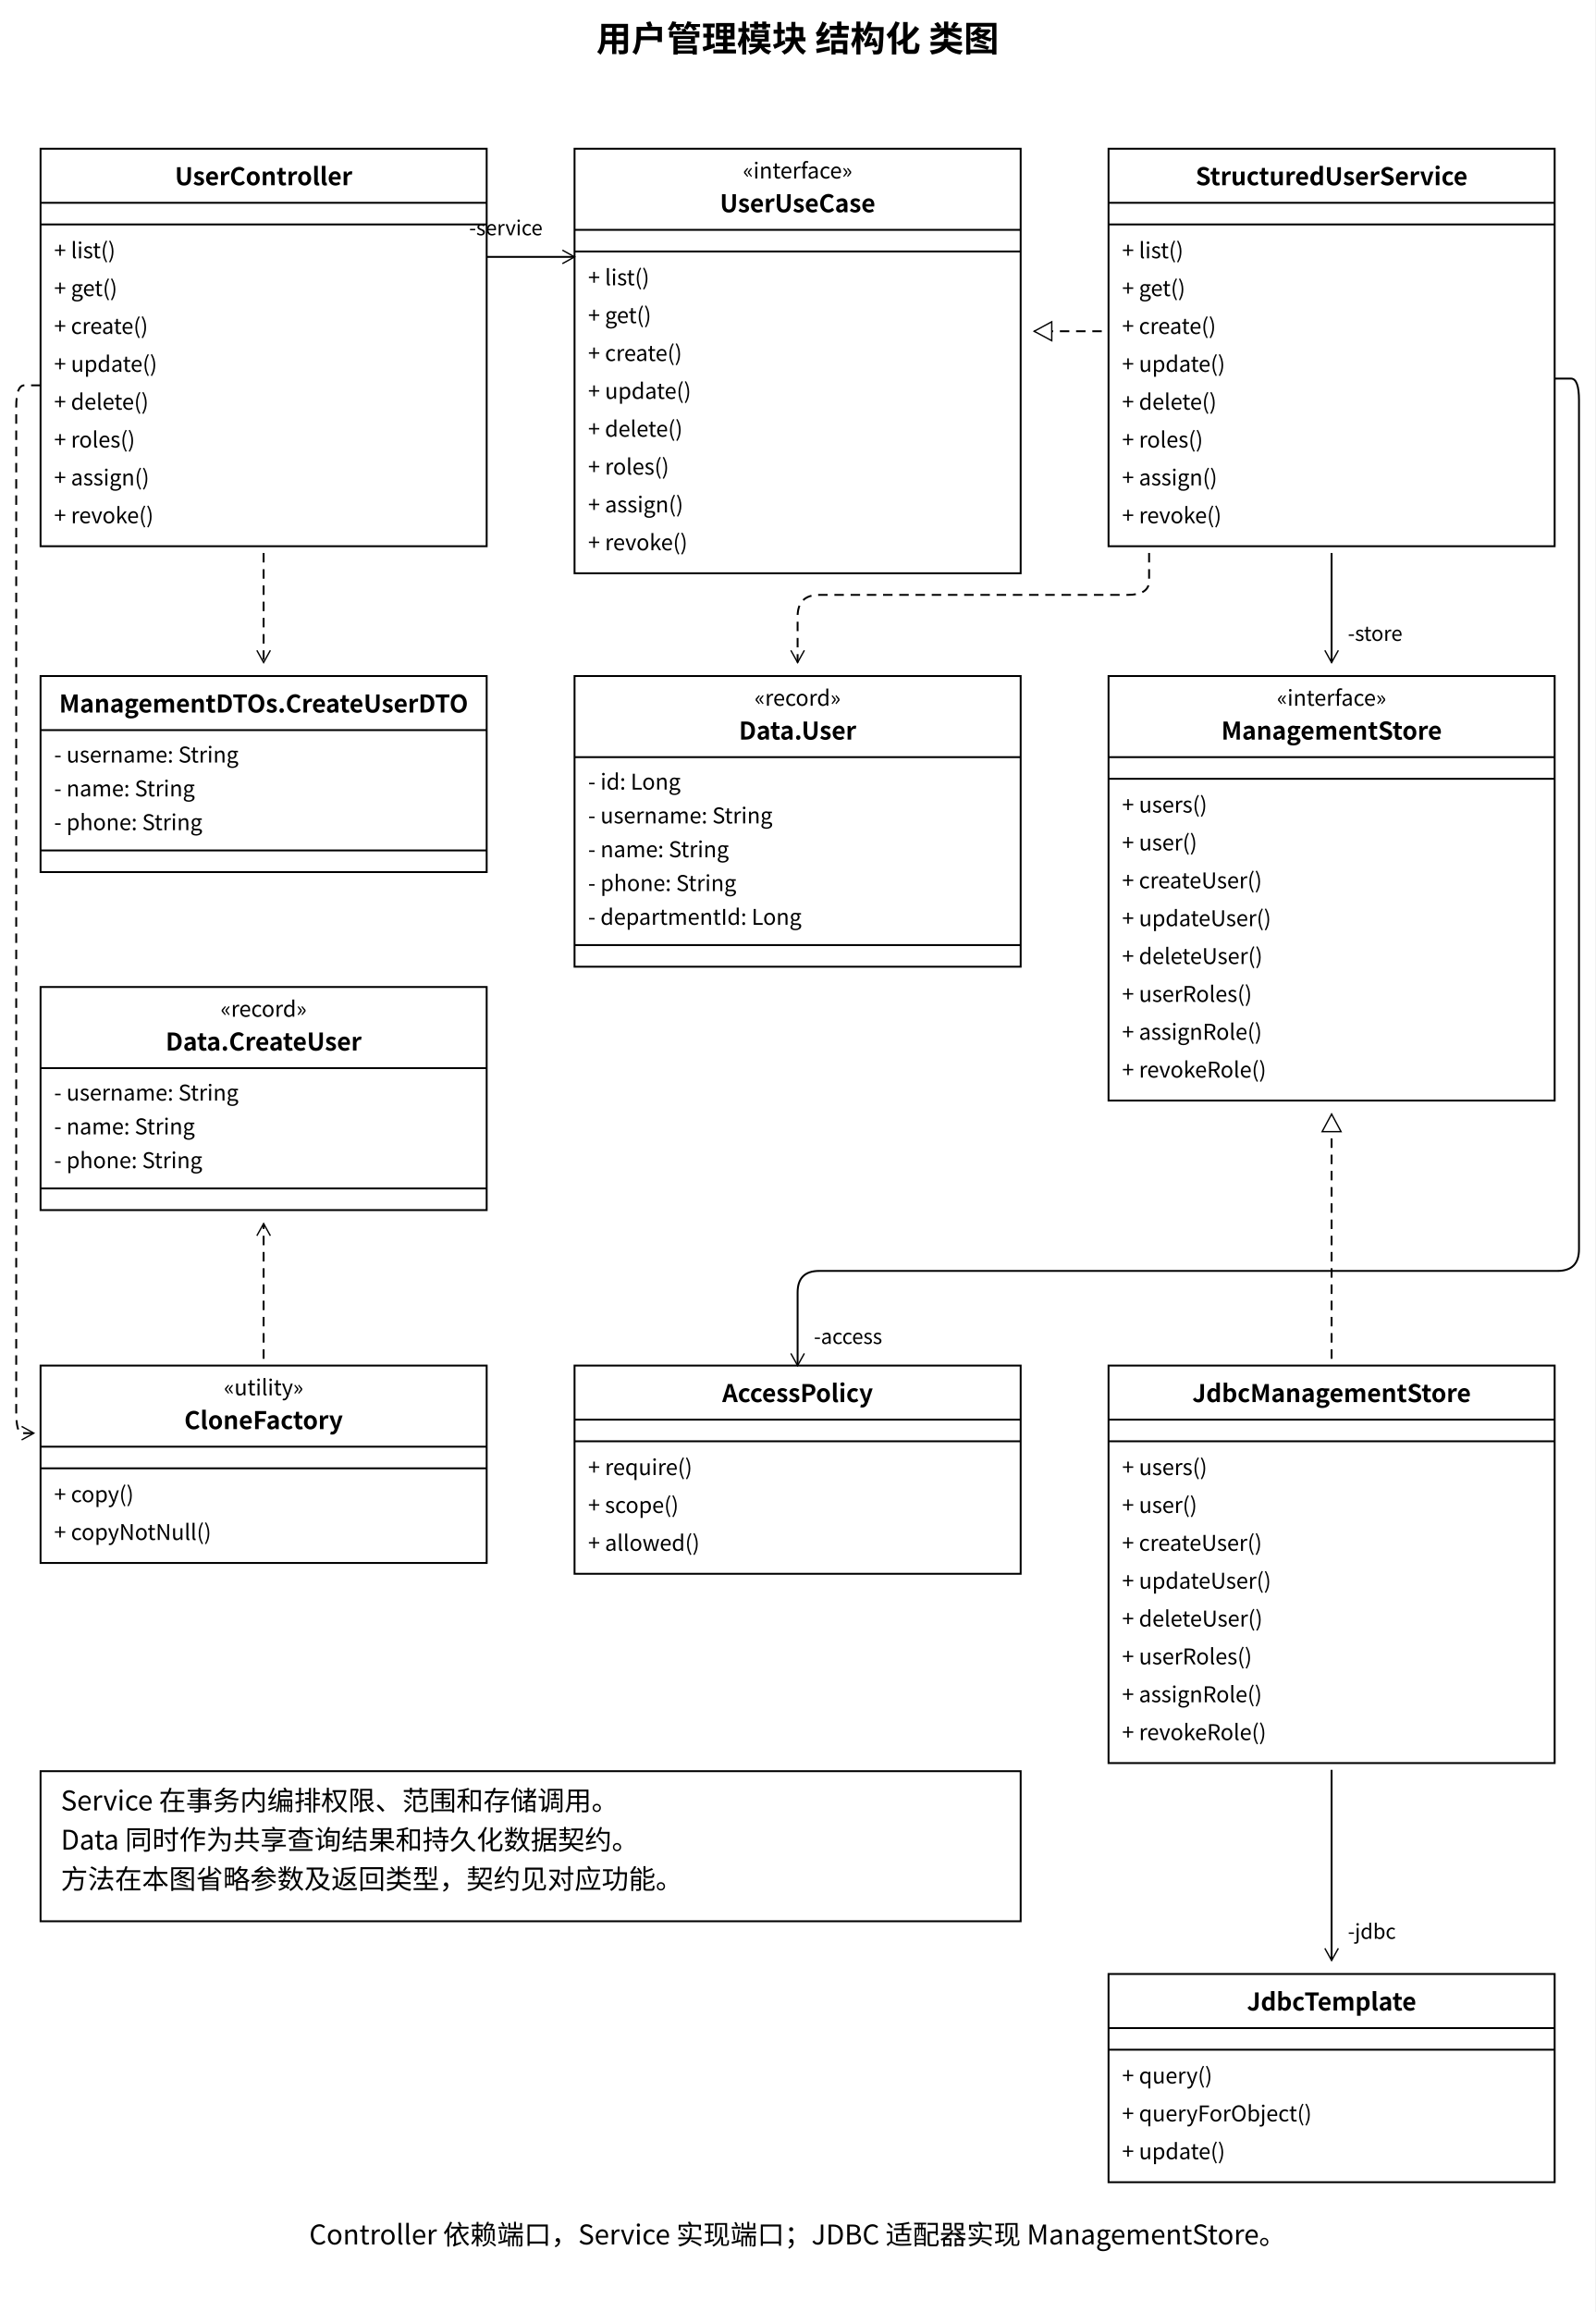
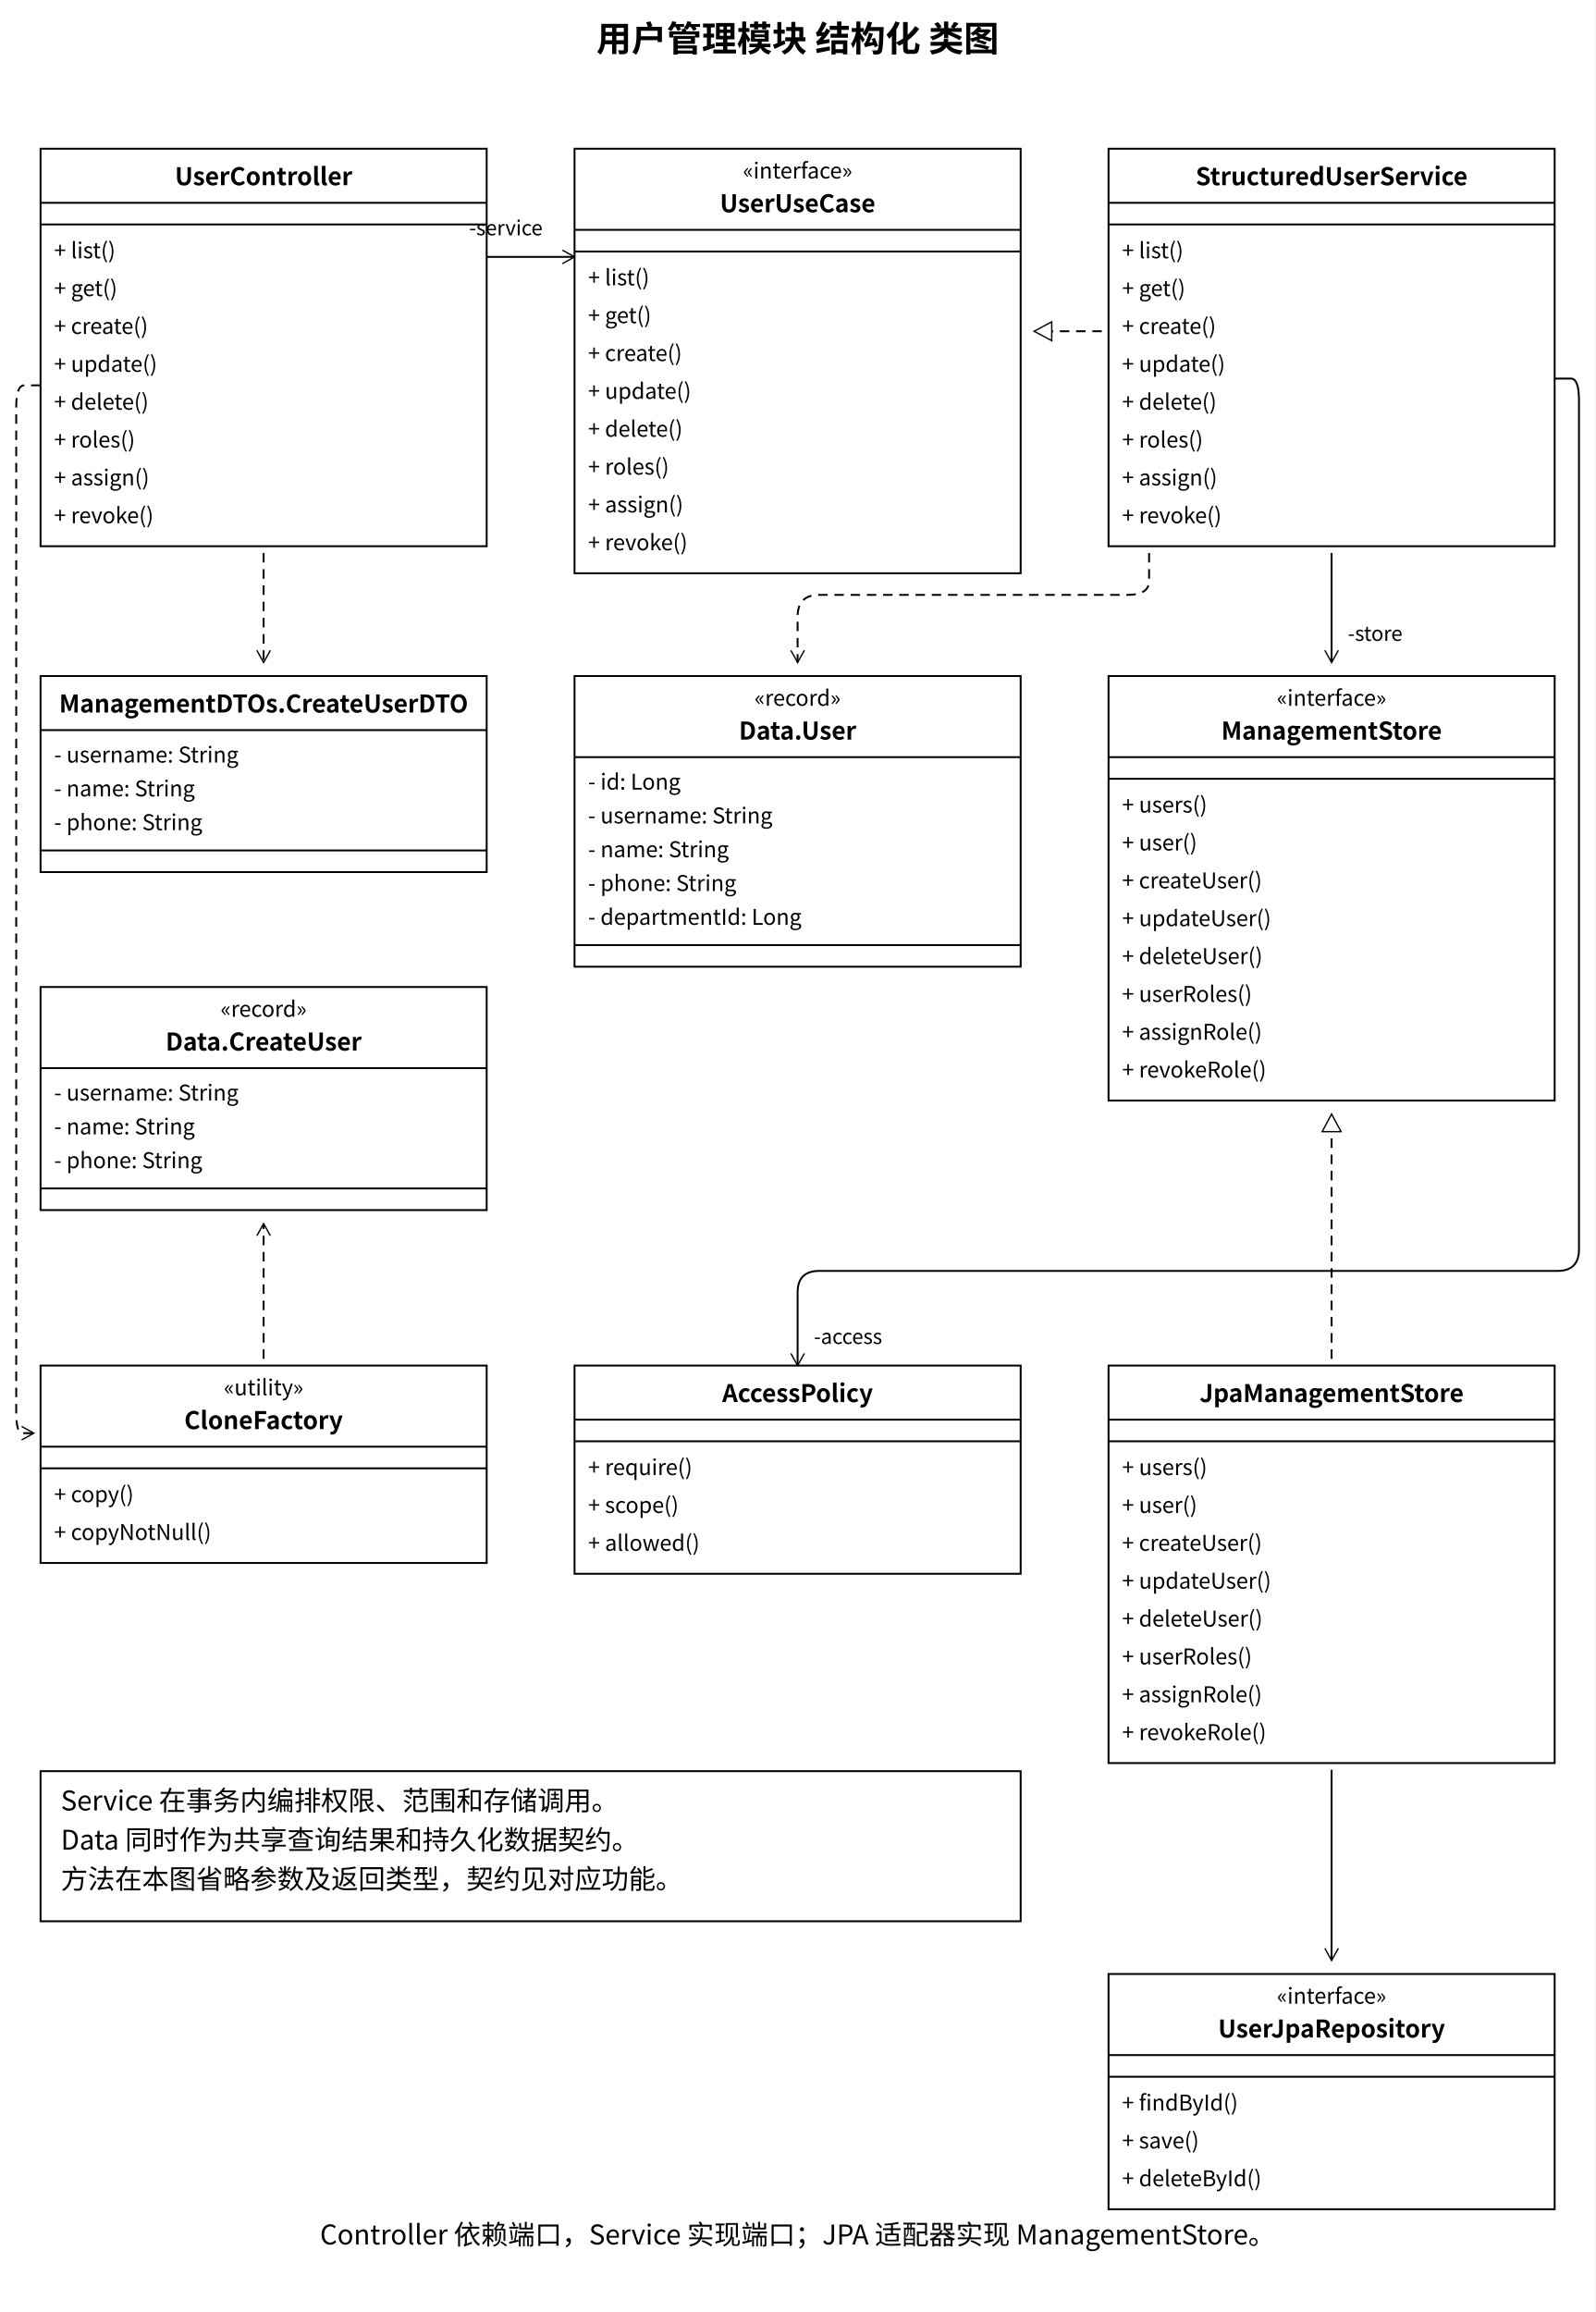
<svg xmlns="http://www.w3.org/2000/svg" width="1180" height="1710" viewBox="0 0 1180 1710">
  <style>text{font-family:'PingFang SC','Microsoft YaHei','Noto Sans CJK SC',system-ui,sans-serif;fill:black}</style>
  <defs>
    <marker id="open" markerWidth="12" markerHeight="12" refX="10" refY="6" orient="auto" markerUnits="userSpaceOnUse">
      <path d="M1,1 L10,6 L1,11" fill="none" stroke="black" />
    </marker>
    <marker id="filled" markerWidth="12" markerHeight="12" refX="10" refY="6" orient="auto" markerUnits="userSpaceOnUse">
      <path d="M1,1 L10,6 L1,11 Z" fill="black" />
    </marker>
    <marker id="triangle" markerWidth="16" markerHeight="16" refX="14" refY="8" orient="auto" markerUnits="userSpaceOnUse">
      <path d="M1,1 L14,8 L1,15 Z" fill="white" stroke="black" />
    </marker>
  </defs>
  <rect width="100%" height="100%" fill="white" />
  <text x="590.0" y="38" font-size="26" text-anchor="middle" font-weight="600">用户管理模块 结构化 类图</text>
  <rect x="30" y="110" width="330" height="294" rx="0" fill="white" stroke="black" stroke-width="1.4" />
  <text x="195.0" y="137" font-size="18" text-anchor="middle" font-weight="600">UserController</text>
  <path d="M 30,150 L 360,150" fill="none" stroke="black" stroke-width="1.4" />
  <path d="M 30,166 L 360,166" fill="none" stroke="black" stroke-width="1.4" />
  <text x="40" y="191" font-size="16" text-anchor="start" font-weight="400">+ list()</text>
  <text x="40" y="219" font-size="16" text-anchor="start" font-weight="400">+ get()</text>
  <text x="40" y="247" font-size="16" text-anchor="start" font-weight="400">+ create()</text>
  <text x="40" y="275" font-size="16" text-anchor="start" font-weight="400">+ update()</text>
  <text x="40" y="303" font-size="16" text-anchor="start" font-weight="400">+ delete()</text>
  <text x="40" y="331" font-size="16" text-anchor="start" font-weight="400">+ roles()</text>
  <text x="40" y="359" font-size="16" text-anchor="start" font-weight="400">+ assign()</text>
  <text x="40" y="387" font-size="16" text-anchor="start" font-weight="400">+ revoke()</text>
  <rect x="425" y="110" width="330" height="314" rx="0" fill="white" stroke="black" stroke-width="1.4" />
  <text x="590.0" y="132" font-size="16" text-anchor="middle" font-weight="400">«interface»</text>
  <text x="590.0" y="157" font-size="18" text-anchor="middle" font-weight="600">UserUseCase</text>
  <path d="M 425,170 L 755,170" fill="none" stroke="black" stroke-width="1.4" />
  <path d="M 425,186 L 755,186" fill="none" stroke="black" stroke-width="1.4" />
  <text x="435" y="211" font-size="16" text-anchor="start" font-weight="400">+ list()</text>
  <text x="435" y="239" font-size="16" text-anchor="start" font-weight="400">+ get()</text>
  <text x="435" y="267" font-size="16" text-anchor="start" font-weight="400">+ create()</text>
  <text x="435" y="295" font-size="16" text-anchor="start" font-weight="400">+ update()</text>
  <text x="435" y="323" font-size="16" text-anchor="start" font-weight="400">+ delete()</text>
  <text x="435" y="351" font-size="16" text-anchor="start" font-weight="400">+ roles()</text>
  <text x="435" y="379" font-size="16" text-anchor="start" font-weight="400">+ assign()</text>
  <text x="435" y="407" font-size="16" text-anchor="start" font-weight="400">+ revoke()</text>
  <rect x="820" y="110" width="330" height="294" rx="0" fill="white" stroke="black" stroke-width="1.4" />
  <text x="985.0" y="137" font-size="18" text-anchor="middle" font-weight="600">StructuredUserService</text>
  <path d="M 820,150 L 1150,150" fill="none" stroke="black" stroke-width="1.4" />
  <path d="M 820,166 L 1150,166" fill="none" stroke="black" stroke-width="1.4" />
  <text x="830" y="191" font-size="16" text-anchor="start" font-weight="400">+ list()</text>
  <text x="830" y="219" font-size="16" text-anchor="start" font-weight="400">+ get()</text>
  <text x="830" y="247" font-size="16" text-anchor="start" font-weight="400">+ create()</text>
  <text x="830" y="275" font-size="16" text-anchor="start" font-weight="400">+ update()</text>
  <text x="830" y="303" font-size="16" text-anchor="start" font-weight="400">+ delete()</text>
  <text x="830" y="331" font-size="16" text-anchor="start" font-weight="400">+ roles()</text>
  <text x="830" y="359" font-size="16" text-anchor="start" font-weight="400">+ assign()</text>
  <text x="830" y="387" font-size="16" text-anchor="start" font-weight="400">+ revoke()</text>
  <path d="M 360,190 L 425,190" fill="none" stroke="black" stroke-width="1.4" marker-end="url(#open)" />
  <text x="347" y="174" font-size="15" text-anchor="start" font-weight="400">-service</text>
  <path d="M 815,245 L 765,245" fill="none" stroke="black" stroke-width="1.4" stroke-dasharray="7 5" marker-end="url(#triangle)" />
  <rect x="30" y="500" width="330" height="145" rx="0" fill="white" stroke="black" stroke-width="1.4" />
  <text x="195.0" y="527" font-size="18" text-anchor="middle" font-weight="600">ManagementDTOs.CreateUserDTO</text>
  <path d="M 30,540 L 360,540" fill="none" stroke="black" stroke-width="1.4" />
  <text x="40" y="564" font-size="16" text-anchor="start" font-weight="400">- username: String</text>
  <text x="40" y="589" font-size="16" text-anchor="start" font-weight="400">- name: String</text>
  <text x="40" y="614" font-size="16" text-anchor="start" font-weight="400">- phone: String</text>
  <path d="M 30,629 L 360,629" fill="none" stroke="black" stroke-width="1.4" />
  <rect x="425" y="500" width="330" height="215" rx="0" fill="white" stroke="black" stroke-width="1.4" />
  <text x="590.0" y="522" font-size="16" text-anchor="middle" font-weight="400">«record»</text>
  <text x="590.0" y="547" font-size="18" text-anchor="middle" font-weight="600">Data.User</text>
  <path d="M 425,560 L 755,560" fill="none" stroke="black" stroke-width="1.4" />
  <text x="435" y="584" font-size="16" text-anchor="start" font-weight="400">- id: Long</text>
  <text x="435" y="609" font-size="16" text-anchor="start" font-weight="400">- username: String</text>
  <text x="435" y="634" font-size="16" text-anchor="start" font-weight="400">- name: String</text>
  <text x="435" y="659" font-size="16" text-anchor="start" font-weight="400">- phone: String</text>
  <text x="435" y="684" font-size="16" text-anchor="start" font-weight="400">- departmentId: Long</text>
  <path d="M 425,699 L 755,699" fill="none" stroke="black" stroke-width="1.4" />
  <rect x="820" y="500" width="330" height="314" rx="0" fill="white" stroke="black" stroke-width="1.4" />
  <text x="985.0" y="522" font-size="16" text-anchor="middle" font-weight="400">«interface»</text>
  <text x="985.0" y="547" font-size="18" text-anchor="middle" font-weight="600">ManagementStore</text>
  <path d="M 820,560 L 1150,560" fill="none" stroke="black" stroke-width="1.4" />
  <path d="M 820,576 L 1150,576" fill="none" stroke="black" stroke-width="1.4" />
  <text x="830" y="601" font-size="16" text-anchor="start" font-weight="400">+ users()</text>
  <text x="830" y="629" font-size="16" text-anchor="start" font-weight="400">+ user()</text>
  <text x="830" y="657" font-size="16" text-anchor="start" font-weight="400">+ createUser()</text>
  <text x="830" y="685" font-size="16" text-anchor="start" font-weight="400">+ updateUser()</text>
  <text x="830" y="713" font-size="16" text-anchor="start" font-weight="400">+ deleteUser()</text>
  <text x="830" y="741" font-size="16" text-anchor="start" font-weight="400">+ userRoles()</text>
  <text x="830" y="769" font-size="16" text-anchor="start" font-weight="400">+ assignRole()</text>
  <text x="830" y="797" font-size="16" text-anchor="start" font-weight="400">+ revokeRole()</text>
  <path d="M 850,409 L 850.0,429.667 Q 850,440 834.0,440.0 L 606.0,440.0 Q 590,440 590.0,456.0 L 590,490" fill="none" stroke="black" stroke-width="1.4" stroke-dasharray="7 5" marker-end="url(#open)" />
  <path d="M 985,409 L 985,490" fill="none" stroke="black" stroke-width="1.4" marker-end="url(#open)" />
  <text x="997" y="474" font-size="15" text-anchor="start" font-weight="400">-store</text>
  <rect x="30" y="730" width="330" height="165" rx="0" fill="white" stroke="black" stroke-width="1.4" />
  <text x="195.0" y="752" font-size="16" text-anchor="middle" font-weight="400">«record»</text>
  <text x="195.0" y="777" font-size="18" text-anchor="middle" font-weight="600">Data.CreateUser</text>
  <path d="M 30,790 L 360,790" fill="none" stroke="black" stroke-width="1.4" />
  <text x="40" y="814" font-size="16" text-anchor="start" font-weight="400">- username: String</text>
  <text x="40" y="839" font-size="16" text-anchor="start" font-weight="400">- name: String</text>
  <text x="40" y="864" font-size="16" text-anchor="start" font-weight="400">- phone: String</text>
  <path d="M 30,879 L 360,879" fill="none" stroke="black" stroke-width="1.4" />
  <rect x="30" y="1010" width="330" height="146" rx="0" fill="white" stroke="black" stroke-width="1.4" />
  <text x="195.0" y="1032" font-size="16" text-anchor="middle" font-weight="400">«utility»</text>
  <text x="195.0" y="1057" font-size="18" text-anchor="middle" font-weight="600">CloneFactory</text>
  <path d="M 30,1070 L 360,1070" fill="none" stroke="black" stroke-width="1.4" />
  <path d="M 30,1086 L 360,1086" fill="none" stroke="black" stroke-width="1.4" />
  <text x="40" y="1111" font-size="16" text-anchor="start" font-weight="400">+ copy()</text>
  <text x="40" y="1139" font-size="16" text-anchor="start" font-weight="400">+ copyNotNull()</text>
  <rect x="425" y="1010" width="330" height="154" rx="0" fill="white" stroke="black" stroke-width="1.4" />
  <text x="590.0" y="1037" font-size="18" text-anchor="middle" font-weight="600">AccessPolicy</text>
  <path d="M 425,1050 L 755,1050" fill="none" stroke="black" stroke-width="1.4" />
  <path d="M 425,1066 L 755,1066" fill="none" stroke="black" stroke-width="1.4" />
  <text x="435" y="1091" font-size="16" text-anchor="start" font-weight="400">+ require()</text>
  <text x="435" y="1119" font-size="16" text-anchor="start" font-weight="400">+ scope()</text>
  <text x="435" y="1147" font-size="16" text-anchor="start" font-weight="400">+ allowed()</text>
  <rect x="820" y="1010" width="330" height="294" rx="0" fill="white" stroke="black" stroke-width="1.4" />
-   <text x="985.0" y="1037" font-size="18" text-anchor="middle" font-weight="600">JdbcManagementStore</text>
+   <text x="985.0" y="1037" font-size="18" text-anchor="middle" font-weight="600">JpaManagementStore</text>
  <path d="M 820,1050 L 1150,1050" fill="none" stroke="black" stroke-width="1.4" />
  <path d="M 820,1066 L 1150,1066" fill="none" stroke="black" stroke-width="1.4" />
  <text x="830" y="1091" font-size="16" text-anchor="start" font-weight="400">+ users()</text>
  <text x="830" y="1119" font-size="16" text-anchor="start" font-weight="400">+ user()</text>
  <text x="830" y="1147" font-size="16" text-anchor="start" font-weight="400">+ createUser()</text>
  <text x="830" y="1175" font-size="16" text-anchor="start" font-weight="400">+ updateUser()</text>
  <text x="830" y="1203" font-size="16" text-anchor="start" font-weight="400">+ deleteUser()</text>
  <text x="830" y="1231" font-size="16" text-anchor="start" font-weight="400">+ userRoles()</text>
  <text x="830" y="1259" font-size="16" text-anchor="start" font-weight="400">+ assignRole()</text>
  <text x="830" y="1287" font-size="16" text-anchor="start" font-weight="400">+ revokeRole()</text>
  <path d="M 985,1005 L 985,824" fill="none" stroke="black" stroke-width="1.4" stroke-dasharray="7 5" marker-end="url(#triangle)" />
  <path d="M 30,285 L 18.0,285.0 Q 12,285 12.0,301.0 L 12.0,1044.0 Q 12,1060 16.333,1060.0 L 25,1060" fill="none" stroke="black" stroke-width="1.4" stroke-dasharray="7 5" marker-end="url(#open)" />
  <path d="M 195,409 L 195,490" fill="none" stroke="black" stroke-width="1.4" stroke-dasharray="7 5" marker-end="url(#open)" />
  <path d="M 195,1005 L 195,905" fill="none" stroke="black" stroke-width="1.4" stroke-dasharray="7 5" marker-end="url(#open)" />
  <path d="M 1150,280 L 1162.0,280.0 Q 1168,280 1168.0,296.0 L 1168.0,924.0 Q 1168,940 1152.0,940.0 L 606.0,940.0 Q 590,940 590.0,956.0 L 590,1010" fill="none" stroke="black" stroke-width="1.4" marker-end="url(#open)" />
  <text x="602" y="994" font-size="15" text-anchor="start" font-weight="400">-access</text>
  <rect x="30" y="1310" width="725" height="111" rx="0" fill="white" stroke="black" stroke-width="1.4" />
  <text x="45" y="1339" font-size="20" text-anchor="start" font-weight="400">Service 在事务内编排权限、范围和存储调用。</text>
  <text x="45" y="1368" font-size="20" text-anchor="start" font-weight="400">Data 同时作为共享查询结果和持久化数据契约。</text>
  <text x="45" y="1397" font-size="20" text-anchor="start" font-weight="400">方法在本图省略参数及返回类型，契约见对应功能。</text>
-   <rect x="820" y="1460" width="330" height="154" rx="0" fill="white" stroke="black" stroke-width="1.4" />
-   <text x="985.0" y="1487" font-size="18" text-anchor="middle" font-weight="600">JdbcTemplate</text>
-   <path d="M 820,1500 L 1150,1500" fill="none" stroke="black" stroke-width="1.4" />
-   <path d="M 820,1516 L 1150,1516" fill="none" stroke="black" stroke-width="1.4" />
-   <text x="830" y="1541" font-size="16" text-anchor="start" font-weight="400">+ query()</text>
-   <text x="830" y="1569" font-size="16" text-anchor="start" font-weight="400">+ queryForObject()</text>
-   <text x="830" y="1597" font-size="16" text-anchor="start" font-weight="400">+ update()</text>
+   <rect x="820" y="1460" width="330" height="174" rx="0" fill="white" stroke="black" stroke-width="1.4" />
+   <text x="985.0" y="1482" font-size="16" text-anchor="middle" font-weight="400">«interface»</text>
+   <text x="985.0" y="1507" font-size="18" text-anchor="middle" font-weight="600">UserJpaRepository</text>
+   <path d="M 820,1520 L 1150,1520" fill="none" stroke="black" stroke-width="1.4" />
+   <path d="M 820,1536 L 1150,1536" fill="none" stroke="black" stroke-width="1.4" />
+   <text x="830" y="1561" font-size="16" text-anchor="start" font-weight="400">+ findById()</text>
+   <text x="830" y="1589" font-size="16" text-anchor="start" font-weight="400">+ save()</text>
+   <text x="830" y="1617" font-size="16" text-anchor="start" font-weight="400">+ deleteById()</text>
  <path d="M 985,1309 L 985,1450" fill="none" stroke="black" stroke-width="1.4" marker-end="url(#open)" />
-   <text x="997" y="1434" font-size="15" text-anchor="start" font-weight="400">-jdbc</text>
-   <text x="590" y="1660" font-size="20" text-anchor="middle" font-weight="400">Controller 依赖端口，Service 实现端口；JDBC 适配器实现 ManagementStore。</text>
+   <text x="590" y="1660" font-size="20" text-anchor="middle" font-weight="400">Controller 依赖端口，Service 实现端口；JPA 适配器实现 ManagementStore。</text>
</svg>
